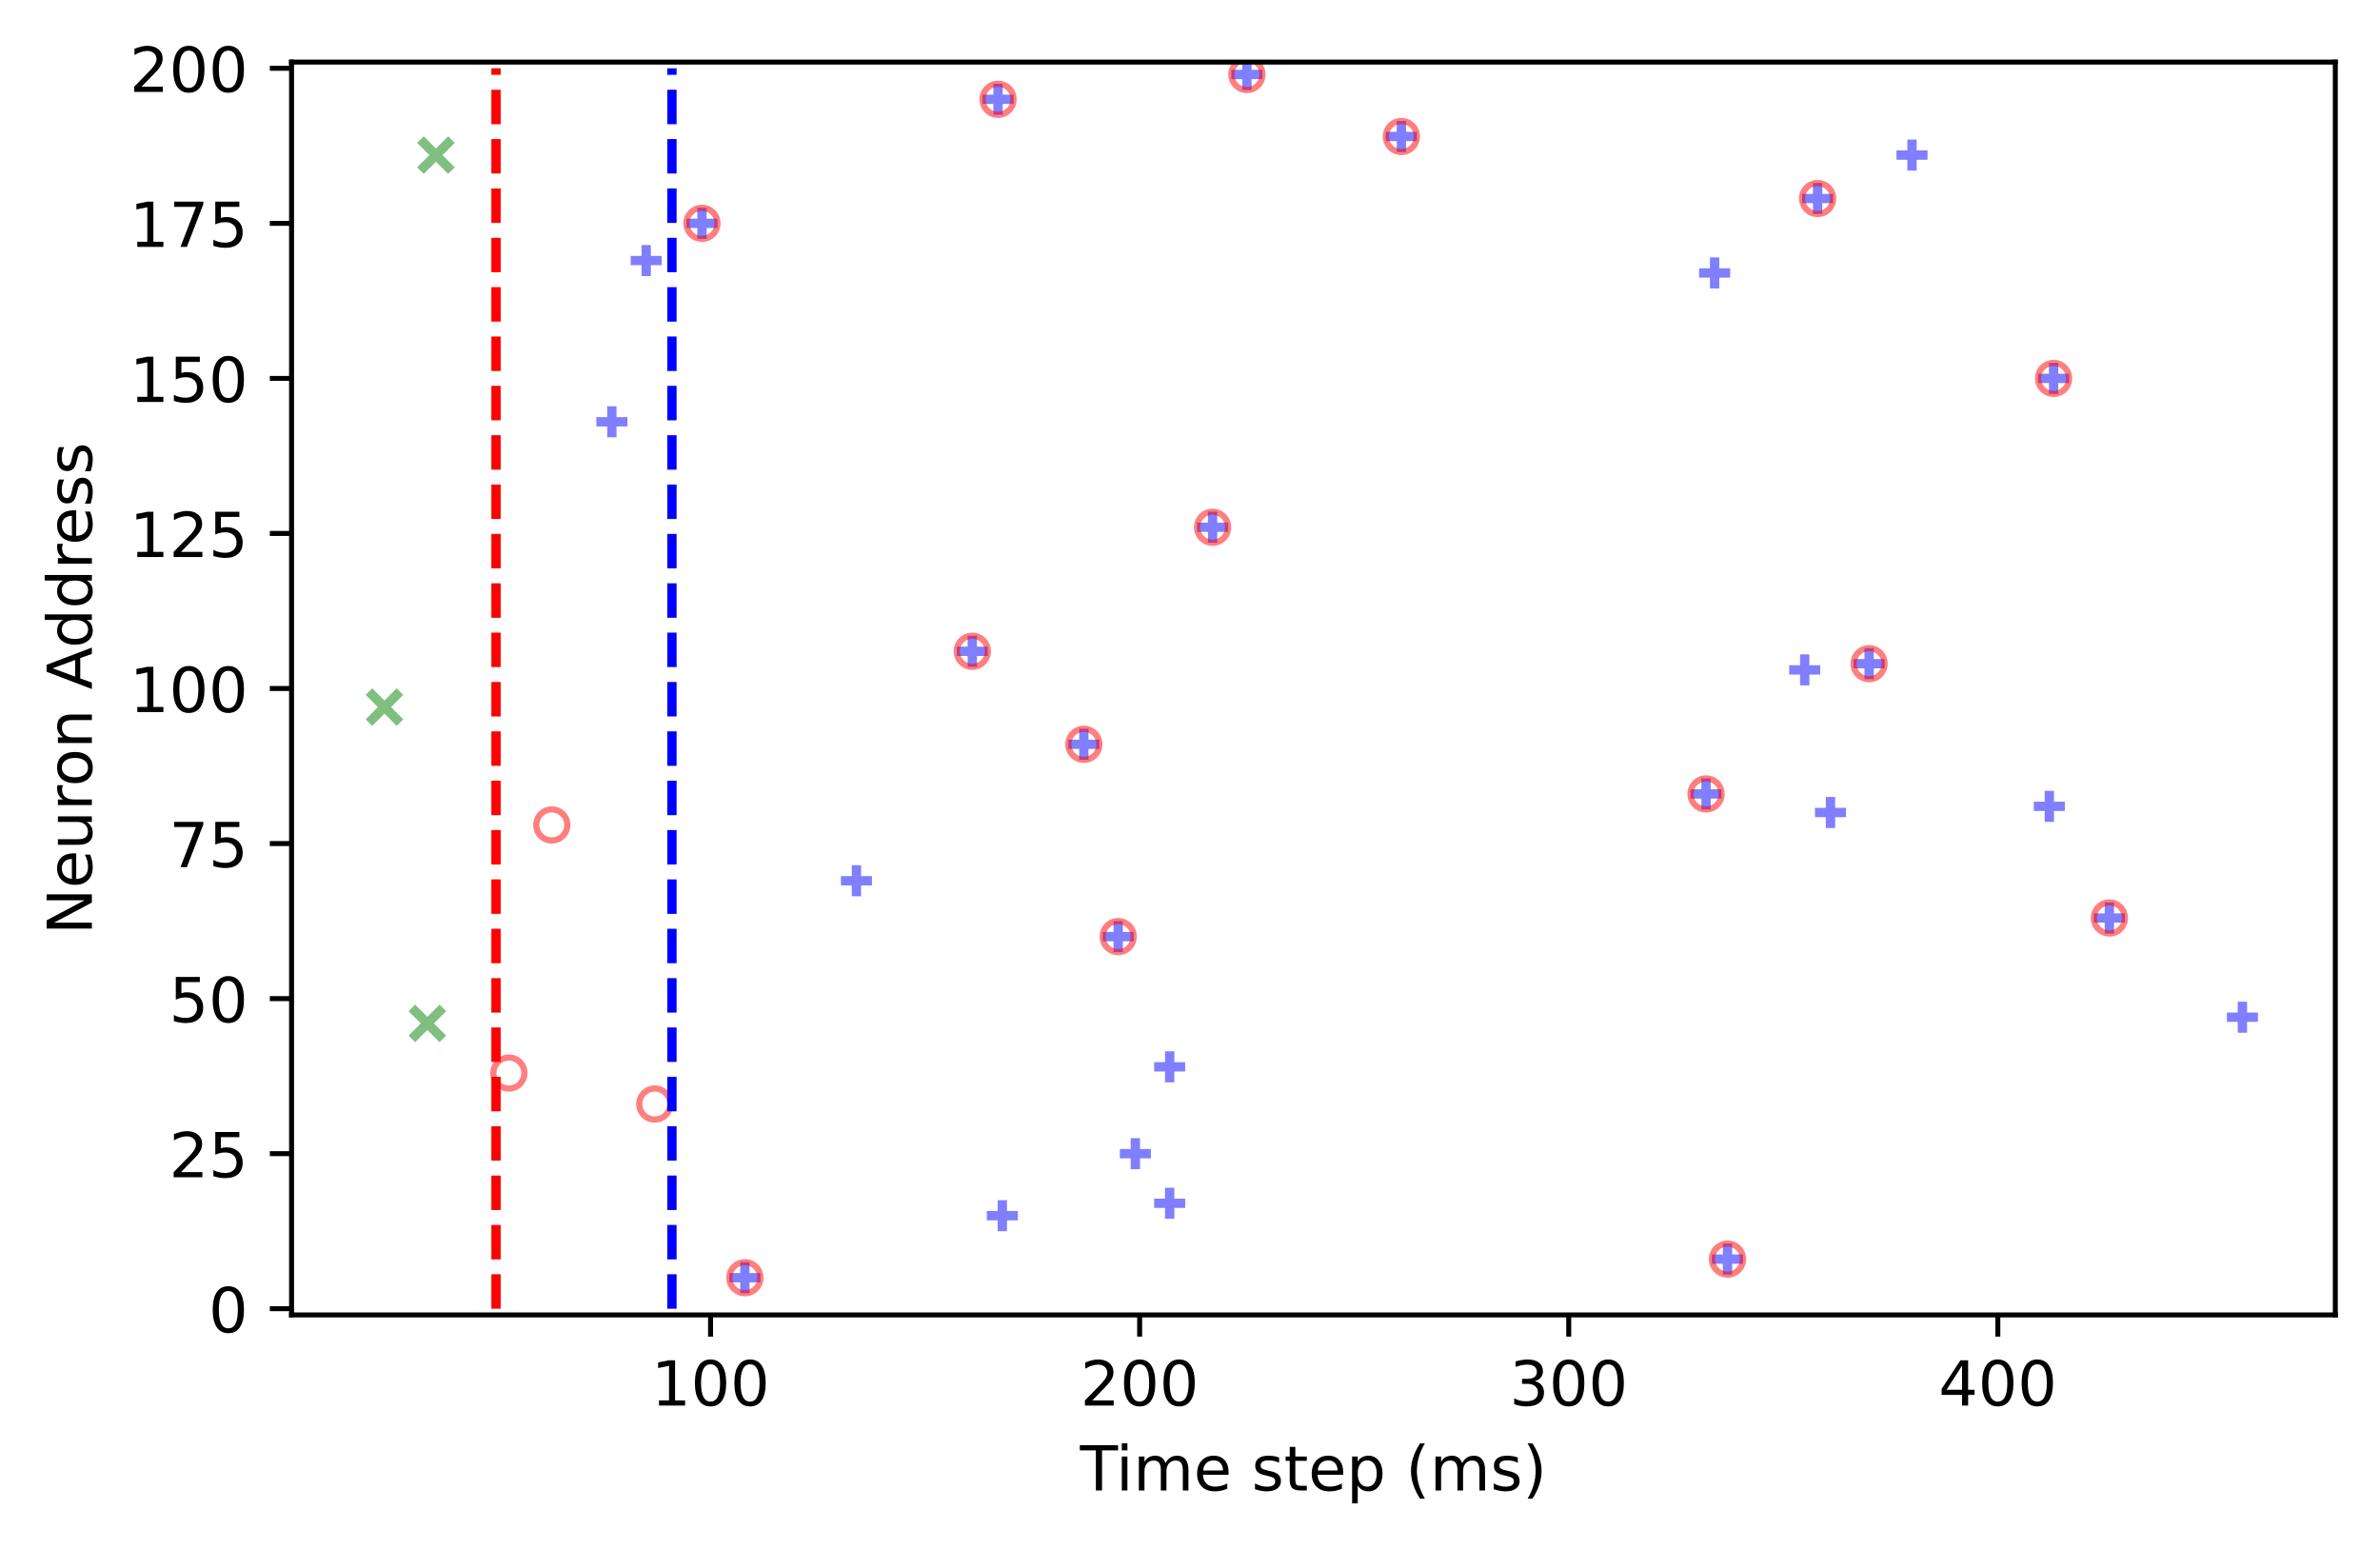
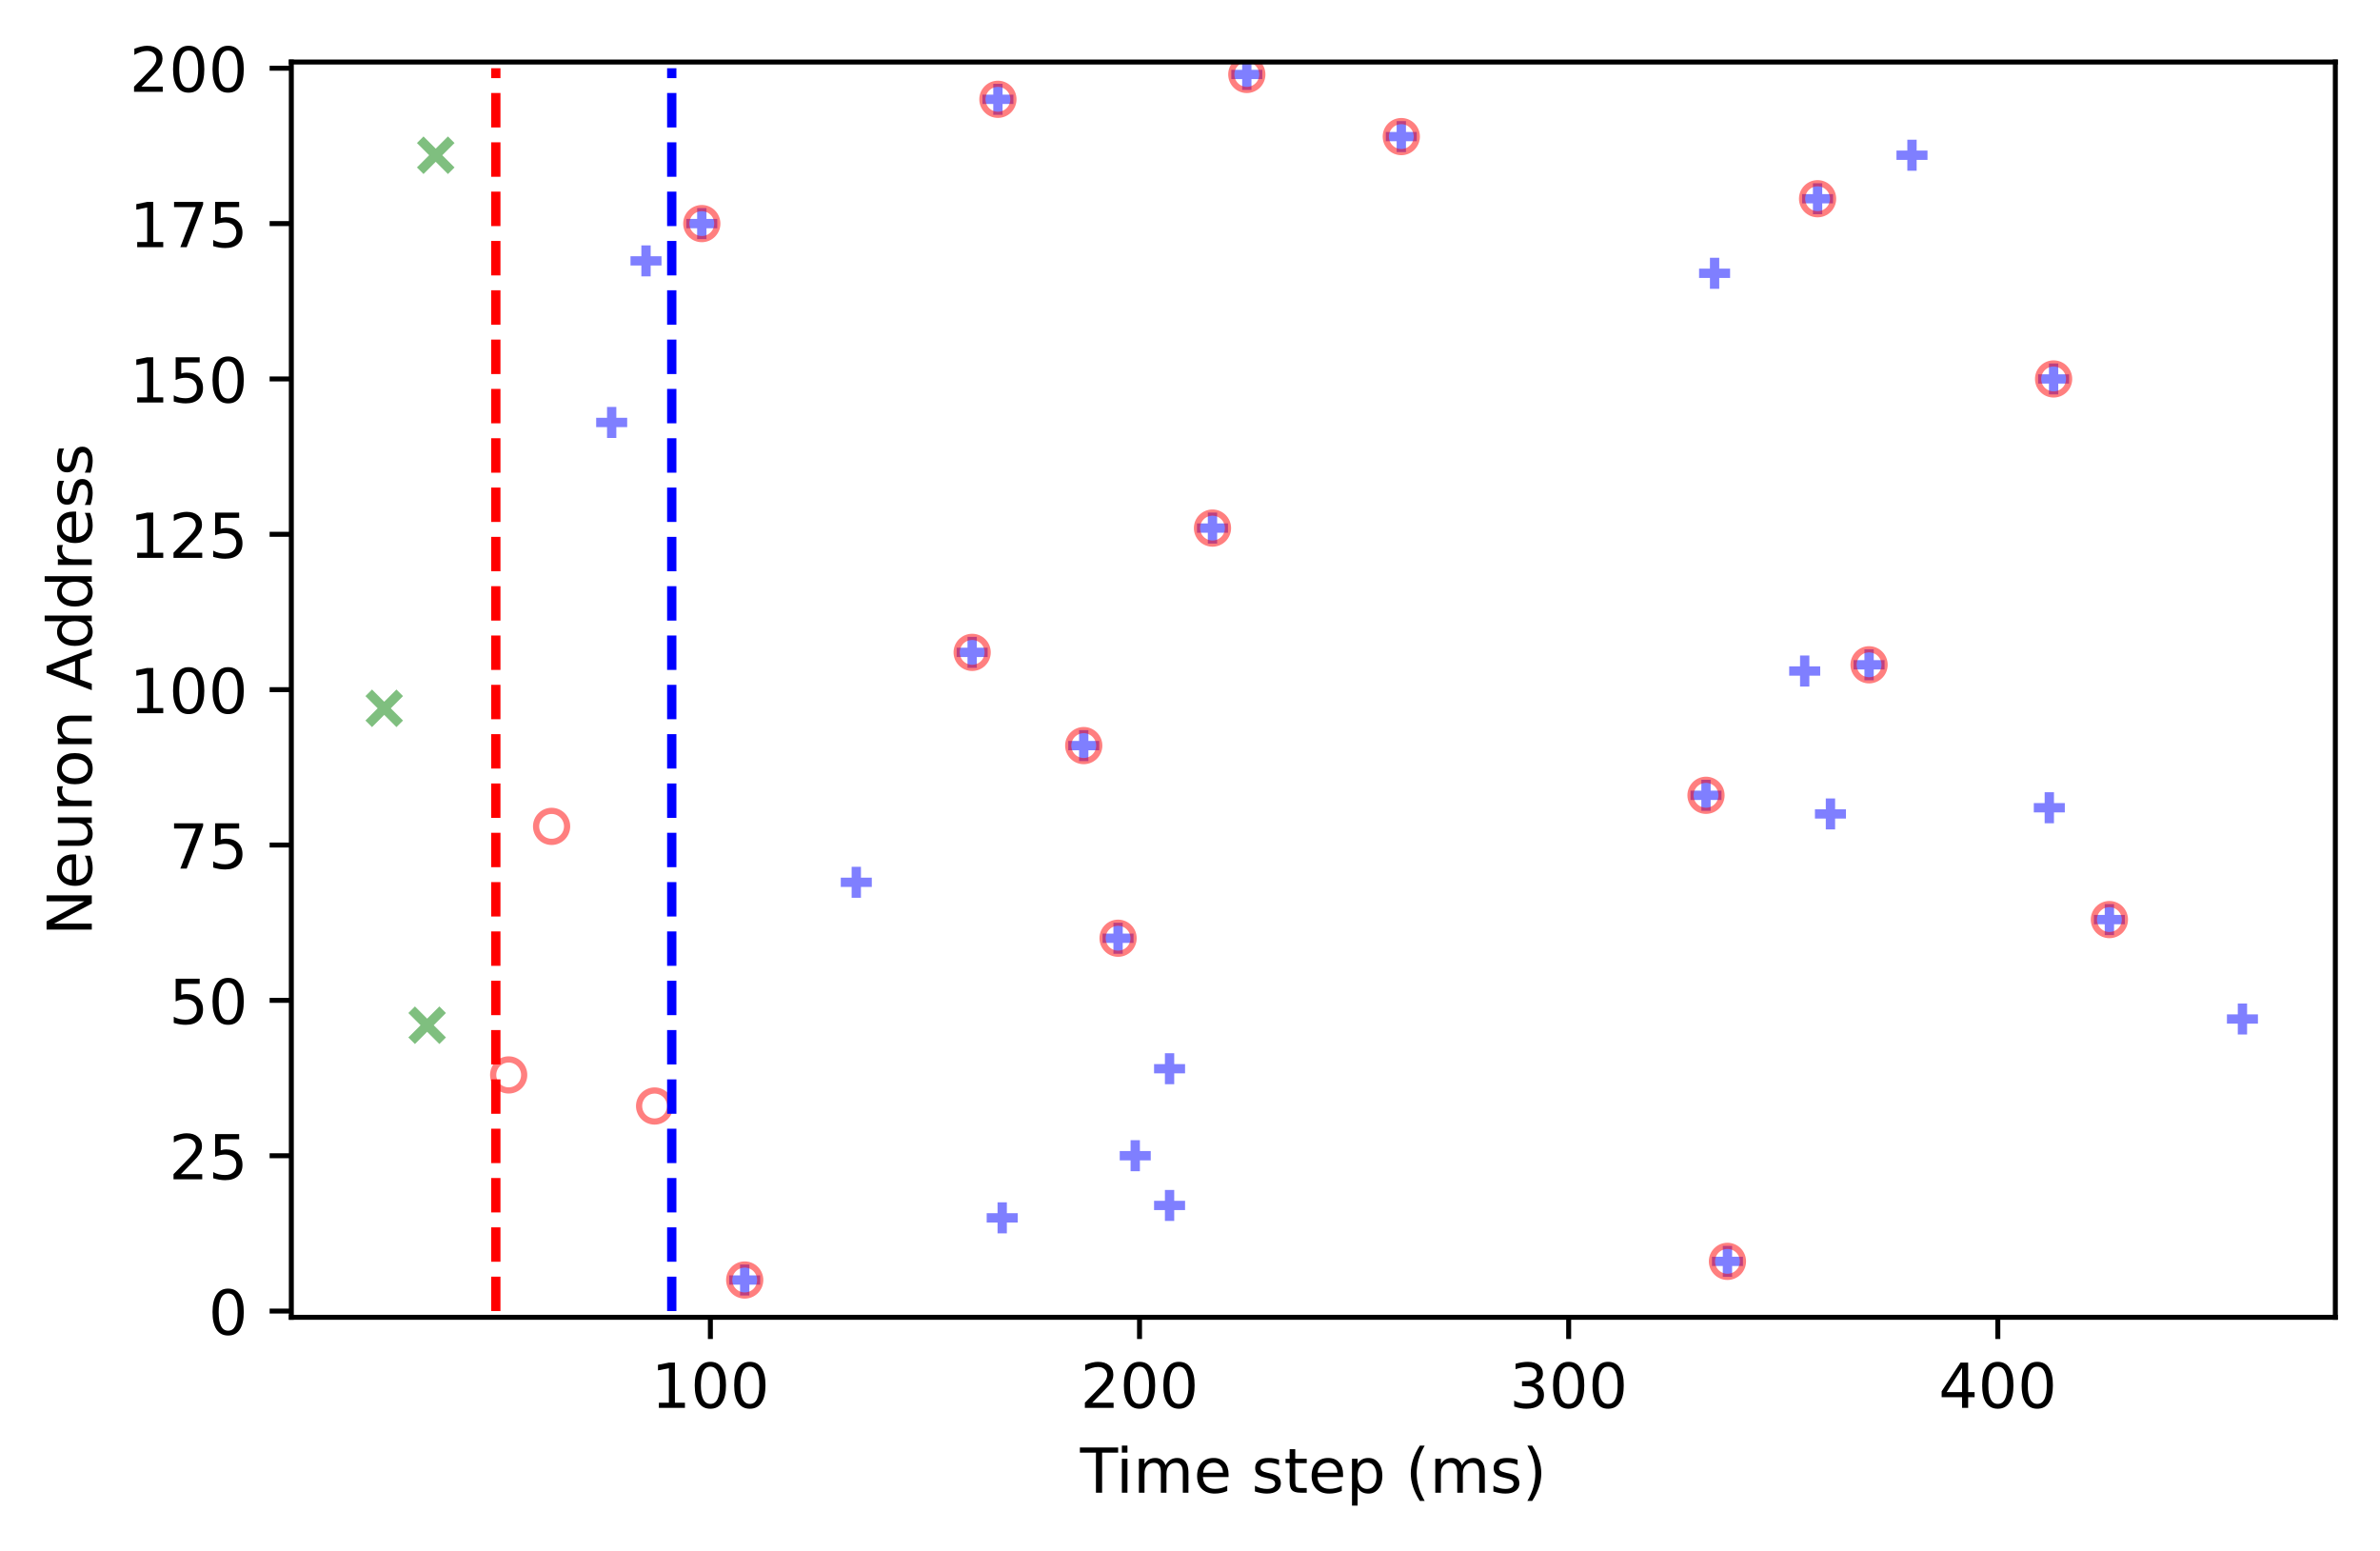
- <svg xmlns="http://www.w3.org/2000/svg" xmlns:xlink="http://www.w3.org/1999/xlink" width="383.386pt" height="249.358pt" viewBox="0 0 383.386 249.358" version="1.1">
+ <svg xmlns="http://www.w3.org/2000/svg" xmlns:xlink="http://www.w3.org/1999/xlink" width="383.693pt" height="249.899pt" viewBox="0 0 383.693 249.899" version="1.1">
  <defs>
    <style type="text/css">*{stroke-linejoin: round; stroke-linecap: butt}</style>
  </defs>
  <g id="figure_1">
    <g id="patch_1">
-       <path d="M 0 249.358  L 383.386 249.358  L 383.386 0  L 0 0  L 0 249.358  z " style="fill: none" />
+       <path d="M 0 249.899  L 383.693 249.899  L 383.693 0  L 0 0  L 0 249.899  z " style="fill: none" />
    </g>
    <g id="axes_1">
      <g id="patch_2">
-         <path d="M 46.966 211.802  L 376.186 211.802  L 376.186 10  L 46.966 10  L 46.966 211.802  z " style="fill: none" />
+         <path d="M 46.966 212.343  L 376.493 212.343  L 376.493 9.998  L 46.966 9.998  L 46.966 212.343  z " style="fill: none" />
      </g>
      <g id="PathCollection_1">
        <defs>
-           <path id="m339d8b6ac6" d="M -2.5 0  L 2.5 0  M 0 2.5  L 0 -2.5  " style="stroke: #0000ff; stroke-opacity: 0.5; stroke-width: 1.5" />
+           <path id="m2875391b37" d="M -2.5 0  L 2.5 0  M 0 2.5  L 0 -2.5  " style="stroke: #0000ff; stroke-opacity: 0.5; stroke-width: 1.5" />
        </defs>
-         <g clip-path="url(#p29f3e348ee)">
-           <use xlink:href="#m339d8b6ac6" x="98.564" y="67.943" style="fill: #0000ff; fill-opacity: 0.5; stroke: #0000ff; stroke-opacity: 0.5; stroke-width: 1.5" />
-           <use xlink:href="#m339d8b6ac6" x="104.094" y="41.969" style="fill: #0000ff; fill-opacity: 0.5; stroke: #0000ff; stroke-opacity: 0.5; stroke-width: 1.5" />
-           <use xlink:href="#m339d8b6ac6" x="113.079" y="35.975" style="fill: #0000ff; fill-opacity: 0.5; stroke: #0000ff; stroke-opacity: 0.5; stroke-width: 1.5" />
-           <use xlink:href="#m339d8b6ac6" x="119.991" y="205.808" style="fill: #0000ff; fill-opacity: 0.5; stroke: #0000ff; stroke-opacity: 0.5; stroke-width: 1.5" />
-           <use xlink:href="#m339d8b6ac6" x="137.963" y="141.871" style="fill: #0000ff; fill-opacity: 0.5; stroke: #0000ff; stroke-opacity: 0.5; stroke-width: 1.5" />
-           <use xlink:href="#m339d8b6ac6" x="156.625" y="104.907" style="fill: #0000ff; fill-opacity: 0.5; stroke: #0000ff; stroke-opacity: 0.5; stroke-width: 1.5" />
-           <use xlink:href="#m339d8b6ac6" x="160.772" y="15.994" style="fill: #0000ff; fill-opacity: 0.5; stroke: #0000ff; stroke-opacity: 0.5; stroke-width: 1.5" />
-           <use xlink:href="#m339d8b6ac6" x="161.463" y="195.818" style="fill: #0000ff; fill-opacity: 0.5; stroke: #0000ff; stroke-opacity: 0.5; stroke-width: 1.5" />
-           <use xlink:href="#m339d8b6ac6" x="174.596" y="119.892" style="fill: #0000ff; fill-opacity: 0.5; stroke: #0000ff; stroke-opacity: 0.5; stroke-width: 1.5" />
-           <use xlink:href="#m339d8b6ac6" x="180.126" y="150.862" style="fill: #0000ff; fill-opacity: 0.5; stroke: #0000ff; stroke-opacity: 0.5; stroke-width: 1.5" />
-           <use xlink:href="#m339d8b6ac6" x="182.891" y="185.827" style="fill: #0000ff; fill-opacity: 0.5; stroke: #0000ff; stroke-opacity: 0.5; stroke-width: 1.5" />
-           <use xlink:href="#m339d8b6ac6" x="188.42" y="193.819" style="fill: #0000ff; fill-opacity: 0.5; stroke: #0000ff; stroke-opacity: 0.5; stroke-width: 1.5" />
-           <use xlink:href="#m339d8b6ac6" x="188.42" y="171.841" style="fill: #0000ff; fill-opacity: 0.5; stroke: #0000ff; stroke-opacity: 0.5; stroke-width: 1.5" />
-           <use xlink:href="#m339d8b6ac6" x="195.332" y="84.927" style="fill: #0000ff; fill-opacity: 0.5; stroke: #0000ff; stroke-opacity: 0.5; stroke-width: 1.5" />
-           <use xlink:href="#m339d8b6ac6" x="200.862" y="11.998" style="fill: #0000ff; fill-opacity: 0.5; stroke: #0000ff; stroke-opacity: 0.5; stroke-width: 1.5" />
-           <use xlink:href="#m339d8b6ac6" x="225.745" y="21.988" style="fill: #0000ff; fill-opacity: 0.5; stroke: #0000ff; stroke-opacity: 0.5; stroke-width: 1.5" />
-           <use xlink:href="#m339d8b6ac6" x="274.821" y="127.884" style="fill: #0000ff; fill-opacity: 0.5; stroke: #0000ff; stroke-opacity: 0.5; stroke-width: 1.5" />
-           <use xlink:href="#m339d8b6ac6" x="276.203" y="43.967" style="fill: #0000ff; fill-opacity: 0.5; stroke: #0000ff; stroke-opacity: 0.5; stroke-width: 1.5" />
-           <use xlink:href="#m339d8b6ac6" x="278.277" y="202.811" style="fill: #0000ff; fill-opacity: 0.5; stroke: #0000ff; stroke-opacity: 0.5; stroke-width: 1.5" />
-           <use xlink:href="#m339d8b6ac6" x="290.718" y="107.904" style="fill: #0000ff; fill-opacity: 0.5; stroke: #0000ff; stroke-opacity: 0.5; stroke-width: 1.5" />
-           <use xlink:href="#m339d8b6ac6" x="292.792" y="31.979" style="fill: #0000ff; fill-opacity: 0.5; stroke: #0000ff; stroke-opacity: 0.5; stroke-width: 1.5" />
-           <use xlink:href="#m339d8b6ac6" x="294.866" y="130.881" style="fill: #0000ff; fill-opacity: 0.5; stroke: #0000ff; stroke-opacity: 0.5; stroke-width: 1.5" />
-           <use xlink:href="#m339d8b6ac6" x="301.086" y="106.905" style="fill: #0000ff; fill-opacity: 0.5; stroke: #0000ff; stroke-opacity: 0.5; stroke-width: 1.5" />
-           <use xlink:href="#m339d8b6ac6" x="307.998" y="24.985" style="fill: #0000ff; fill-opacity: 0.5; stroke: #0000ff; stroke-opacity: 0.5; stroke-width: 1.5" />
-           <use xlink:href="#m339d8b6ac6" x="330.117" y="129.882" style="fill: #0000ff; fill-opacity: 0.5; stroke: #0000ff; stroke-opacity: 0.5; stroke-width: 1.5" />
-           <use xlink:href="#m339d8b6ac6" x="330.808" y="60.95" style="fill: #0000ff; fill-opacity: 0.5; stroke: #0000ff; stroke-opacity: 0.5; stroke-width: 1.5" />
-           <use xlink:href="#m339d8b6ac6" x="339.794" y="147.865" style="fill: #0000ff; fill-opacity: 0.5; stroke: #0000ff; stroke-opacity: 0.5; stroke-width: 1.5" />
-           <use xlink:href="#m339d8b6ac6" x="361.221" y="163.849" style="fill: #0000ff; fill-opacity: 0.5; stroke: #0000ff; stroke-opacity: 0.5; stroke-width: 1.5" />
+         <g clip-path="url(#pbad80b6d43)">
+           <use xlink:href="#m2875391b37" x="98.612" y="68.097" style="fill: #0000ff; fill-opacity: 0.5; stroke: #0000ff; stroke-opacity: 0.5; stroke-width: 1.5" />
+           <use xlink:href="#m2875391b37" x="104.147" y="42.052" style="fill: #0000ff; fill-opacity: 0.5; stroke: #0000ff; stroke-opacity: 0.5; stroke-width: 1.5" />
+           <use xlink:href="#m2875391b37" x="113.141" y="36.042" style="fill: #0000ff; fill-opacity: 0.5; stroke: #0000ff; stroke-opacity: 0.5; stroke-width: 1.5" />
+           <use xlink:href="#m2875391b37" x="120.059" y="206.333" style="fill: #0000ff; fill-opacity: 0.5; stroke: #0000ff; stroke-opacity: 0.5; stroke-width: 1.5" />
+           <use xlink:href="#m2875391b37" x="138.048" y="142.223" style="fill: #0000ff; fill-opacity: 0.5; stroke: #0000ff; stroke-opacity: 0.5; stroke-width: 1.5" />
+           <use xlink:href="#m2875391b37" x="156.727" y="105.16" style="fill: #0000ff; fill-opacity: 0.5; stroke: #0000ff; stroke-opacity: 0.5; stroke-width: 1.5" />
+           <use xlink:href="#m2875391b37" x="160.879" y="16.008" style="fill: #0000ff; fill-opacity: 0.5; stroke: #0000ff; stroke-opacity: 0.5; stroke-width: 1.5" />
+           <use xlink:href="#m2875391b37" x="161.57" y="196.315" style="fill: #0000ff; fill-opacity: 0.5; stroke: #0000ff; stroke-opacity: 0.5; stroke-width: 1.5" />
+           <use xlink:href="#m2875391b37" x="174.715" y="120.186" style="fill: #0000ff; fill-opacity: 0.5; stroke: #0000ff; stroke-opacity: 0.5; stroke-width: 1.5" />
+           <use xlink:href="#m2875391b37" x="180.25" y="151.239" style="fill: #0000ff; fill-opacity: 0.5; stroke: #0000ff; stroke-opacity: 0.5; stroke-width: 1.5" />
+           <use xlink:href="#m2875391b37" x="183.018" y="186.298" style="fill: #0000ff; fill-opacity: 0.5; stroke: #0000ff; stroke-opacity: 0.5; stroke-width: 1.5" />
+           <use xlink:href="#m2875391b37" x="188.552" y="194.312" style="fill: #0000ff; fill-opacity: 0.5; stroke: #0000ff; stroke-opacity: 0.5; stroke-width: 1.5" />
+           <use xlink:href="#m2875391b37" x="188.552" y="172.274" style="fill: #0000ff; fill-opacity: 0.5; stroke: #0000ff; stroke-opacity: 0.5; stroke-width: 1.5" />
+           <use xlink:href="#m2875391b37" x="195.471" y="85.126" style="fill: #0000ff; fill-opacity: 0.5; stroke: #0000ff; stroke-opacity: 0.5; stroke-width: 1.5" />
+           <use xlink:href="#m2875391b37" x="201.006" y="12.001" style="fill: #0000ff; fill-opacity: 0.5; stroke: #0000ff; stroke-opacity: 0.5; stroke-width: 1.5" />
+           <use xlink:href="#m2875391b37" x="225.912" y="22.018" style="fill: #0000ff; fill-opacity: 0.5; stroke: #0000ff; stroke-opacity: 0.5; stroke-width: 1.5" />
+           <use xlink:href="#m2875391b37" x="275.034" y="128.199" style="fill: #0000ff; fill-opacity: 0.5; stroke: #0000ff; stroke-opacity: 0.5; stroke-width: 1.5" />
+           <use xlink:href="#m2875391b37" x="276.417" y="44.056" style="fill: #0000ff; fill-opacity: 0.5; stroke: #0000ff; stroke-opacity: 0.5; stroke-width: 1.5" />
+           <use xlink:href="#m2875391b37" x="278.493" y="203.327" style="fill: #0000ff; fill-opacity: 0.5; stroke: #0000ff; stroke-opacity: 0.5; stroke-width: 1.5" />
+           <use xlink:href="#m2875391b37" x="290.946" y="108.165" style="fill: #0000ff; fill-opacity: 0.5; stroke: #0000ff; stroke-opacity: 0.5; stroke-width: 1.5" />
+           <use xlink:href="#m2875391b37" x="293.022" y="32.035" style="fill: #0000ff; fill-opacity: 0.5; stroke: #0000ff; stroke-opacity: 0.5; stroke-width: 1.5" />
+           <use xlink:href="#m2875391b37" x="295.097" y="131.204" style="fill: #0000ff; fill-opacity: 0.5; stroke: #0000ff; stroke-opacity: 0.5; stroke-width: 1.5" />
+           <use xlink:href="#m2875391b37" x="301.324" y="107.163" style="fill: #0000ff; fill-opacity: 0.5; stroke: #0000ff; stroke-opacity: 0.5; stroke-width: 1.5" />
+           <use xlink:href="#m2875391b37" x="308.242" y="25.023" style="fill: #0000ff; fill-opacity: 0.5; stroke: #0000ff; stroke-opacity: 0.5; stroke-width: 1.5" />
+           <use xlink:href="#m2875391b37" x="330.381" y="130.203" style="fill: #0000ff; fill-opacity: 0.5; stroke: #0000ff; stroke-opacity: 0.5; stroke-width: 1.5" />
+           <use xlink:href="#m2875391b37" x="331.073" y="61.085" style="fill: #0000ff; fill-opacity: 0.5; stroke: #0000ff; stroke-opacity: 0.5; stroke-width: 1.5" />
+           <use xlink:href="#m2875391b37" x="340.067" y="148.233" style="fill: #0000ff; fill-opacity: 0.5; stroke: #0000ff; stroke-opacity: 0.5; stroke-width: 1.5" />
+           <use xlink:href="#m2875391b37" x="361.515" y="164.261" style="fill: #0000ff; fill-opacity: 0.5; stroke: #0000ff; stroke-opacity: 0.5; stroke-width: 1.5" />
        </g>
      </g>
      <g id="PathCollection_2">
        <defs>
-           <path id="C0_0_455be0b58c" d="M 0 2.5  C 0.663 2.5 1.299 2.237 1.768 1.768  C 2.237 1.299 2.5 0.663 2.5 -0  C 2.5 -0.663 2.237 -1.299 1.768 -1.768  C 1.299 -2.237 0.663 -2.5 0 -2.5  C -0.663 -2.5 -1.299 -2.237 -1.768 -1.768  C -2.237 -1.299 -2.5 -0.663 -2.5 0  C -2.5 0.663 -2.237 1.299 -1.768 1.768  C -1.299 2.237 -0.663 2.5 0 2.5  z " />
+           <path id="C0_0_c519aad9d2" d="M 0 2.5  C 0.663 2.5 1.299 2.237 1.768 1.768  C 2.237 1.299 2.5 0.663 2.5 -0  C 2.5 -0.663 2.237 -1.299 1.768 -1.768  C 1.299 -2.237 0.663 -2.5 0 -2.5  C -0.663 -2.5 -1.299 -2.237 -1.768 -1.768  C -2.237 -1.299 -2.5 -0.663 -2.5 0  C -2.5 0.663 -2.237 1.299 -1.768 1.768  C -1.299 2.237 -0.663 2.5 0 2.5  z " />
        </defs>
-         <g clip-path="url(#p29f3e348ee)">
-           <use xlink:href="#C0_0_455be0b58c" x="81.975" y="172.84" style="fill: none; stroke: #ff0000; stroke-opacity: 0.5" />
-         </g>
-         <g clip-path="url(#p29f3e348ee)">
-           <use xlink:href="#C0_0_455be0b58c" x="88.887" y="132.879" style="fill: none; stroke: #ff0000; stroke-opacity: 0.5" />
-         </g>
-         <g clip-path="url(#p29f3e348ee)">
-           <use xlink:href="#C0_0_455be0b58c" x="105.476" y="177.835" style="fill: none; stroke: #ff0000; stroke-opacity: 0.5" />
-         </g>
-         <g clip-path="url(#p29f3e348ee)">
-           <use xlink:href="#C0_0_455be0b58c" x="113.079" y="35.975" style="fill: none; stroke: #ff0000; stroke-opacity: 0.5" />
-         </g>
-         <g clip-path="url(#p29f3e348ee)">
-           <use xlink:href="#C0_0_455be0b58c" x="119.991" y="205.808" style="fill: none; stroke: #ff0000; stroke-opacity: 0.5" />
-         </g>
-         <g clip-path="url(#p29f3e348ee)">
-           <use xlink:href="#C0_0_455be0b58c" x="156.625" y="104.907" style="fill: none; stroke: #ff0000; stroke-opacity: 0.5" />
-         </g>
-         <g clip-path="url(#p29f3e348ee)">
-           <use xlink:href="#C0_0_455be0b58c" x="160.772" y="15.994" style="fill: none; stroke: #ff0000; stroke-opacity: 0.5" />
-         </g>
-         <g clip-path="url(#p29f3e348ee)">
-           <use xlink:href="#C0_0_455be0b58c" x="174.596" y="119.892" style="fill: none; stroke: #ff0000; stroke-opacity: 0.5" />
-         </g>
-         <g clip-path="url(#p29f3e348ee)">
-           <use xlink:href="#C0_0_455be0b58c" x="180.126" y="150.862" style="fill: none; stroke: #ff0000; stroke-opacity: 0.5" />
-         </g>
-         <g clip-path="url(#p29f3e348ee)">
-           <use xlink:href="#C0_0_455be0b58c" x="195.332" y="84.927" style="fill: none; stroke: #ff0000; stroke-opacity: 0.5" />
-         </g>
-         <g clip-path="url(#p29f3e348ee)">
-           <use xlink:href="#C0_0_455be0b58c" x="200.862" y="11.998" style="fill: none; stroke: #ff0000; stroke-opacity: 0.5" />
-         </g>
-         <g clip-path="url(#p29f3e348ee)">
-           <use xlink:href="#C0_0_455be0b58c" x="225.745" y="21.988" style="fill: none; stroke: #ff0000; stroke-opacity: 0.5" />
-         </g>
-         <g clip-path="url(#p29f3e348ee)">
-           <use xlink:href="#C0_0_455be0b58c" x="274.821" y="127.884" style="fill: none; stroke: #ff0000; stroke-opacity: 0.5" />
-         </g>
-         <g clip-path="url(#p29f3e348ee)">
-           <use xlink:href="#C0_0_455be0b58c" x="278.277" y="202.811" style="fill: none; stroke: #ff0000; stroke-opacity: 0.5" />
-         </g>
-         <g clip-path="url(#p29f3e348ee)">
-           <use xlink:href="#C0_0_455be0b58c" x="292.792" y="31.979" style="fill: none; stroke: #ff0000; stroke-opacity: 0.5" />
-         </g>
-         <g clip-path="url(#p29f3e348ee)">
-           <use xlink:href="#C0_0_455be0b58c" x="301.086" y="106.905" style="fill: none; stroke: #ff0000; stroke-opacity: 0.5" />
-         </g>
-         <g clip-path="url(#p29f3e348ee)">
-           <use xlink:href="#C0_0_455be0b58c" x="330.808" y="60.95" style="fill: none; stroke: #ff0000; stroke-opacity: 0.5" />
-         </g>
-         <g clip-path="url(#p29f3e348ee)">
-           <use xlink:href="#C0_0_455be0b58c" x="339.794" y="147.865" style="fill: none; stroke: #ff0000; stroke-opacity: 0.5" />
+         <g clip-path="url(#pbad80b6d43)">
+           <use xlink:href="#C0_0_c519aad9d2" x="82.008" y="173.276" style="fill: none; stroke: #ff0000; stroke-opacity: 0.5" />
+         </g>
+         <g clip-path="url(#pbad80b6d43)">
+           <use xlink:href="#C0_0_c519aad9d2" x="88.926" y="133.208" style="fill: none; stroke: #ff0000; stroke-opacity: 0.5" />
+         </g>
+         <g clip-path="url(#pbad80b6d43)">
+           <use xlink:href="#C0_0_c519aad9d2" x="105.531" y="178.285" style="fill: none; stroke: #ff0000; stroke-opacity: 0.5" />
+         </g>
+         <g clip-path="url(#pbad80b6d43)">
+           <use xlink:href="#C0_0_c519aad9d2" x="113.141" y="36.042" style="fill: none; stroke: #ff0000; stroke-opacity: 0.5" />
+         </g>
+         <g clip-path="url(#pbad80b6d43)">
+           <use xlink:href="#C0_0_c519aad9d2" x="120.059" y="206.333" style="fill: none; stroke: #ff0000; stroke-opacity: 0.5" />
+         </g>
+         <g clip-path="url(#pbad80b6d43)">
+           <use xlink:href="#C0_0_c519aad9d2" x="156.727" y="105.16" style="fill: none; stroke: #ff0000; stroke-opacity: 0.5" />
+         </g>
+         <g clip-path="url(#pbad80b6d43)">
+           <use xlink:href="#C0_0_c519aad9d2" x="160.879" y="16.008" style="fill: none; stroke: #ff0000; stroke-opacity: 0.5" />
+         </g>
+         <g clip-path="url(#pbad80b6d43)">
+           <use xlink:href="#C0_0_c519aad9d2" x="174.715" y="120.186" style="fill: none; stroke: #ff0000; stroke-opacity: 0.5" />
+         </g>
+         <g clip-path="url(#pbad80b6d43)">
+           <use xlink:href="#C0_0_c519aad9d2" x="180.25" y="151.239" style="fill: none; stroke: #ff0000; stroke-opacity: 0.5" />
+         </g>
+         <g clip-path="url(#pbad80b6d43)">
+           <use xlink:href="#C0_0_c519aad9d2" x="195.471" y="85.126" style="fill: none; stroke: #ff0000; stroke-opacity: 0.5" />
+         </g>
+         <g clip-path="url(#pbad80b6d43)">
+           <use xlink:href="#C0_0_c519aad9d2" x="201.006" y="12.001" style="fill: none; stroke: #ff0000; stroke-opacity: 0.5" />
+         </g>
+         <g clip-path="url(#pbad80b6d43)">
+           <use xlink:href="#C0_0_c519aad9d2" x="225.912" y="22.018" style="fill: none; stroke: #ff0000; stroke-opacity: 0.5" />
+         </g>
+         <g clip-path="url(#pbad80b6d43)">
+           <use xlink:href="#C0_0_c519aad9d2" x="275.034" y="128.199" style="fill: none; stroke: #ff0000; stroke-opacity: 0.5" />
+         </g>
+         <g clip-path="url(#pbad80b6d43)">
+           <use xlink:href="#C0_0_c519aad9d2" x="278.493" y="203.327" style="fill: none; stroke: #ff0000; stroke-opacity: 0.5" />
+         </g>
+         <g clip-path="url(#pbad80b6d43)">
+           <use xlink:href="#C0_0_c519aad9d2" x="293.022" y="32.035" style="fill: none; stroke: #ff0000; stroke-opacity: 0.5" />
+         </g>
+         <g clip-path="url(#pbad80b6d43)">
+           <use xlink:href="#C0_0_c519aad9d2" x="301.324" y="107.163" style="fill: none; stroke: #ff0000; stroke-opacity: 0.5" />
+         </g>
+         <g clip-path="url(#pbad80b6d43)">
+           <use xlink:href="#C0_0_c519aad9d2" x="331.073" y="61.085" style="fill: none; stroke: #ff0000; stroke-opacity: 0.5" />
+         </g>
+         <g clip-path="url(#pbad80b6d43)">
+           <use xlink:href="#C0_0_c519aad9d2" x="340.067" y="148.233" style="fill: none; stroke: #ff0000; stroke-opacity: 0.5" />
        </g>
      </g>
      <g id="PathCollection_3">
        <defs>
-           <path id="ma4c5f035dc" d="M -2.5 2.5  L 2.5 -2.5  M -2.5 -2.5  L 2.5 2.5  " style="stroke: #008000; stroke-opacity: 0.5; stroke-width: 1.5" />
+           <path id="m84c8967aac" d="M -2.5 2.5  L 2.5 -2.5  M -2.5 -2.5  L 2.5 2.5  " style="stroke: #008000; stroke-opacity: 0.5; stroke-width: 1.5" />
        </defs>
-         <g clip-path="url(#p29f3e348ee)">
-           <use xlink:href="#ma4c5f035dc" x="61.93" y="113.898" style="fill: #008000; fill-opacity: 0.5; stroke: #008000; stroke-opacity: 0.5; stroke-width: 1.5" />
-           <use xlink:href="#ma4c5f035dc" x="68.842" y="164.848" style="fill: #008000; fill-opacity: 0.5; stroke: #008000; stroke-opacity: 0.5; stroke-width: 1.5" />
-           <use xlink:href="#ma4c5f035dc" x="70.225" y="24.985" style="fill: #008000; fill-opacity: 0.5; stroke: #008000; stroke-opacity: 0.5; stroke-width: 1.5" />
+         <g clip-path="url(#pbad80b6d43)">
+           <use xlink:href="#m84c8967aac" x="61.944" y="114.175" style="fill: #008000; fill-opacity: 0.5; stroke: #008000; stroke-opacity: 0.5; stroke-width: 1.5" />
+           <use xlink:href="#m84c8967aac" x="68.863" y="165.262" style="fill: #008000; fill-opacity: 0.5; stroke: #008000; stroke-opacity: 0.5; stroke-width: 1.5" />
+           <use xlink:href="#m84c8967aac" x="70.246" y="25.023" style="fill: #008000; fill-opacity: 0.5; stroke: #008000; stroke-opacity: 0.5; stroke-width: 1.5" />
        </g>
      </g>
      <g id="matplotlib.axis_1">
        <g id="xtick_1">
          <g id="line2d_1">
            <defs>
-               <path id="m753ef95b2e" d="M 0 0  L 0 3.5  " style="stroke: #000000; stroke-width: 0.8" />
+               <path id="me0002f382b" d="M 0 0  L 0 3.5  " style="stroke: #000000; stroke-width: 0.8" />
            </defs>
            <g>
-               <use xlink:href="#m753ef95b2e" x="114.462" y="211.802" style="stroke: #000000; stroke-width: 0.8" />
+               <use xlink:href="#me0002f382b" x="114.525" y="212.343" style="stroke: #000000; stroke-width: 0.8" />
            </g>
          </g>
          <g id="text_1">
-             <g transform="translate(104.9179 226.4002) scale(0.1 -0.1)">
+             <g transform="translate(104.9809 226.9412) scale(0.1 -0.1)">
              <defs>
                <path id="DejaVuSans-31" d="M 794 531  L 1825 531  L 1825 4091  L 703 3866  L 703 4441  L 1819 4666  L 2450 4666  L 2450 531  L 3481 531  L 3481 0  L 794 0  L 794 531  z " transform="scale(0.015625)" />
                <path id="DejaVuSans-30" d="M 2034 4250  Q 1547 4250 1301 3770  Q 1056 3291 1056 2328  Q 1056 1369 1301 889  Q 1547 409 2034 409  Q 2525 409 2770 889  Q 3016 1369 3016 2328  Q 3016 3291 2770 3770  Q 2525 4250 2034 4250  z M 2034 4750  Q 2819 4750 3233 4129  Q 3647 3509 3647 2328  Q 3647 1150 3233 529  Q 2819 -91 2034 -91  Q 1250 -91 836 529  Q 422 1150 422 2328  Q 422 3509 836 4129  Q 1250 4750 2034 4750  z " transform="scale(0.015625)" />
              </defs>
              <use xlink:href="#DejaVuSans-31" />
              <use xlink:href="#DejaVuSans-30" transform="translate(63.62305 0)" />
              <use xlink:href="#DejaVuSans-30" transform="translate(127.2461 0)" />
            </g>
          </g>
        </g>
        <g id="xtick_2">
          <g id="line2d_2">
            <g>
-               <use xlink:href="#m753ef95b2e" x="183.582" y="211.802" style="stroke: #000000; stroke-width: 0.8" />
+               <use xlink:href="#me0002f382b" x="183.71" y="212.343" style="stroke: #000000; stroke-width: 0.8" />
            </g>
          </g>
          <g id="text_2">
-             <g transform="translate(174.0382 226.4002) scale(0.1 -0.1)">
+             <g transform="translate(174.1658 226.9412) scale(0.1 -0.1)">
              <defs>
                <path id="DejaVuSans-32" d="M 1228 531  L 3431 531  L 3431 0  L 469 0  L 469 531  Q 828 903 1448 1529  Q 2069 2156 2228 2338  Q 2531 2678 2651 2914  Q 2772 3150 2772 3378  Q 2772 3750 2511 3984  Q 2250 4219 1831 4219  Q 1534 4219 1204 4116  Q 875 4013 500 3803  L 500 4441  Q 881 4594 1212 4672  Q 1544 4750 1819 4750  Q 2544 4750 2975 4387  Q 3406 4025 3406 3419  Q 3406 3131 3298 2873  Q 3191 2616 2906 2266  Q 2828 2175 2409 1742  Q 1991 1309 1228 531  z " transform="scale(0.015625)" />
              </defs>
              <use xlink:href="#DejaVuSans-32" />
              <use xlink:href="#DejaVuSans-30" transform="translate(63.62305 0)" />
              <use xlink:href="#DejaVuSans-30" transform="translate(127.2461 0)" />
            </g>
          </g>
        </g>
        <g id="xtick_3">
          <g id="line2d_3">
            <g>
-               <use xlink:href="#m753ef95b2e" x="252.702" y="211.802" style="stroke: #000000; stroke-width: 0.8" />
+               <use xlink:href="#me0002f382b" x="252.894" y="212.343" style="stroke: #000000; stroke-width: 0.8" />
            </g>
          </g>
          <g id="text_3">
-             <g transform="translate(243.1585 226.4002) scale(0.1 -0.1)">
+             <g transform="translate(243.3507 226.9412) scale(0.1 -0.1)">
              <defs>
                <path id="DejaVuSans-33" d="M 2597 2516  Q 3050 2419 3304 2112  Q 3559 1806 3559 1356  Q 3559 666 3084 287  Q 2609 -91 1734 -91  Q 1441 -91 1130 -33  Q 819 25 488 141  L 488 750  Q 750 597 1062 519  Q 1375 441 1716 441  Q 2309 441 2620 675  Q 2931 909 2931 1356  Q 2931 1769 2642 2001  Q 2353 2234 1838 2234  L 1294 2234  L 1294 2753  L 1863 2753  Q 2328 2753 2575 2939  Q 2822 3125 2822 3475  Q 2822 3834 2567 4026  Q 2313 4219 1838 4219  Q 1578 4219 1281 4162  Q 984 4106 628 3988  L 628 4550  Q 988 4650 1302 4700  Q 1616 4750 1894 4750  Q 2613 4750 3031 4423  Q 3450 4097 3450 3541  Q 3450 3153 3228 2886  Q 3006 2619 2597 2516  z " transform="scale(0.015625)" />
              </defs>
              <use xlink:href="#DejaVuSans-33" />
              <use xlink:href="#DejaVuSans-30" transform="translate(63.62305 0)" />
              <use xlink:href="#DejaVuSans-30" transform="translate(127.2461 0)" />
            </g>
          </g>
        </g>
        <g id="xtick_4">
          <g id="line2d_4">
            <g>
-               <use xlink:href="#m753ef95b2e" x="321.823" y="211.802" style="stroke: #000000; stroke-width: 0.8" />
+               <use xlink:href="#me0002f382b" x="322.079" y="212.343" style="stroke: #000000; stroke-width: 0.8" />
            </g>
          </g>
          <g id="text_4">
-             <g transform="translate(312.2788 226.4002) scale(0.1 -0.1)">
+             <g transform="translate(312.5355 226.9412) scale(0.1 -0.1)">
              <defs>
                <path id="DejaVuSans-34" d="M 2419 4116  L 825 1625  L 2419 1625  L 2419 4116  z M 2253 4666  L 3047 4666  L 3047 1625  L 3713 1625  L 3713 1100  L 3047 1100  L 3047 0  L 2419 0  L 2419 1100  L 313 1100  L 313 1709  L 2253 4666  z " transform="scale(0.015625)" />
              </defs>
              <use xlink:href="#DejaVuSans-34" />
              <use xlink:href="#DejaVuSans-30" transform="translate(63.62305 0)" />
              <use xlink:href="#DejaVuSans-30" transform="translate(127.2461 0)" />
            </g>
          </g>
        </g>
        <g id="text_5">
-           <g transform="translate(173.9717 240.0784) scale(0.1 -0.1)">
+           <g transform="translate(174.1255 240.6194) scale(0.1 -0.1)">
            <defs>
              <path id="DejaVuSans-54" d="M -19 4666  L 3928 4666  L 3928 4134  L 2272 4134  L 2272 0  L 1638 0  L 1638 4134  L -19 4134  L -19 4666  z " transform="scale(0.015625)" />
              <path id="DejaVuSans-69" d="M 603 3500  L 1178 3500  L 1178 0  L 603 0  L 603 3500  z M 603 4863  L 1178 4863  L 1178 4134  L 603 4134  L 603 4863  z " transform="scale(0.015625)" />
              <path id="DejaVuSans-6d" d="M 3328 2828  Q 3544 3216 3844 3400  Q 4144 3584 4550 3584  Q 5097 3584 5394 3201  Q 5691 2819 5691 2113  L 5691 0  L 5113 0  L 5113 2094  Q 5113 2597 4934 2840  Q 4756 3084 4391 3084  Q 3944 3084 3684 2787  Q 3425 2491 3425 1978  L 3425 0  L 2847 0  L 2847 2094  Q 2847 2600 2669 2842  Q 2491 3084 2119 3084  Q 1678 3084 1418 2786  Q 1159 2488 1159 1978  L 1159 0  L 581 0  L 581 3500  L 1159 3500  L 1159 2956  Q 1356 3278 1631 3431  Q 1906 3584 2284 3584  Q 2666 3584 2933 3390  Q 3200 3197 3328 2828  z " transform="scale(0.015625)" />
              <path id="DejaVuSans-65" d="M 3597 1894  L 3597 1613  L 953 1613  Q 991 1019 1311 708  Q 1631 397 2203 397  Q 2534 397 2845 478  Q 3156 559 3463 722  L 3463 178  Q 3153 47 2828 -22  Q 2503 -91 2169 -91  Q 1331 -91 842 396  Q 353 884 353 1716  Q 353 2575 817 3079  Q 1281 3584 2069 3584  Q 2775 3584 3186 3129  Q 3597 2675 3597 1894  z M 3022 2063  Q 3016 2534 2758 2815  Q 2500 3097 2075 3097  Q 1594 3097 1305 2825  Q 1016 2553 972 2059  L 3022 2063  z " transform="scale(0.015625)" />
              <path id="DejaVuSans-20" transform="scale(0.015625)" />
              <path id="DejaVuSans-73" d="M 2834 3397  L 2834 2853  Q 2591 2978 2328 3040  Q 2066 3103 1784 3103  Q 1356 3103 1142 2972  Q 928 2841 928 2578  Q 928 2378 1081 2264  Q 1234 2150 1697 2047  L 1894 2003  Q 2506 1872 2764 1633  Q 3022 1394 3022 966  Q 3022 478 2636 193  Q 2250 -91 1575 -91  Q 1294 -91 989 -36  Q 684 19 347 128  L 347 722  Q 666 556 975 473  Q 1284 391 1588 391  Q 1994 391 2212 530  Q 2431 669 2431 922  Q 2431 1156 2273 1281  Q 2116 1406 1581 1522  L 1381 1569  Q 847 1681 609 1914  Q 372 2147 372 2553  Q 372 3047 722 3315  Q 1072 3584 1716 3584  Q 2034 3584 2315 3537  Q 2597 3491 2834 3397  z " transform="scale(0.015625)" />
              <path id="DejaVuSans-74" d="M 1172 4494  L 1172 3500  L 2356 3500  L 2356 3053  L 1172 3053  L 1172 1153  Q 1172 725 1289 603  Q 1406 481 1766 481  L 2356 481  L 2356 0  L 1766 0  Q 1100 0 847 248  Q 594 497 594 1153  L 594 3053  L 172 3053  L 172 3500  L 594 3500  L 594 4494  L 1172 4494  z " transform="scale(0.015625)" />
              <path id="DejaVuSans-70" d="M 1159 525  L 1159 -1331  L 581 -1331  L 581 3500  L 1159 3500  L 1159 2969  Q 1341 3281 1617 3432  Q 1894 3584 2278 3584  Q 2916 3584 3314 3078  Q 3713 2572 3713 1747  Q 3713 922 3314 415  Q 2916 -91 2278 -91  Q 1894 -91 1617 61  Q 1341 213 1159 525  z M 3116 1747  Q 3116 2381 2855 2742  Q 2594 3103 2138 3103  Q 1681 3103 1420 2742  Q 1159 2381 1159 1747  Q 1159 1113 1420 752  Q 1681 391 2138 391  Q 2594 391 2855 752  Q 3116 1113 3116 1747  z " transform="scale(0.015625)" />
              <path id="DejaVuSans-28" d="M 1984 4856  Q 1566 4138 1362 3434  Q 1159 2731 1159 2009  Q 1159 1288 1364 580  Q 1569 -128 1984 -844  L 1484 -844  Q 1016 -109 783 600  Q 550 1309 550 2009  Q 550 2706 781 3412  Q 1013 4119 1484 4856  L 1984 4856  z " transform="scale(0.015625)" />
              <path id="DejaVuSans-29" d="M 513 4856  L 1013 4856  Q 1481 4119 1714 3412  Q 1947 2706 1947 2009  Q 1947 1309 1714 600  Q 1481 -109 1013 -844  L 513 -844  Q 928 -128 1133 580  Q 1338 1288 1338 2009  Q 1338 2731 1133 3434  Q 928 4138 513 4856  z " transform="scale(0.015625)" />
            </defs>
            <use xlink:href="#DejaVuSans-54" />
            <use xlink:href="#DejaVuSans-69" transform="translate(57.95898 0)" />
            <use xlink:href="#DejaVuSans-6d" transform="translate(85.74219 0)" />
            <use xlink:href="#DejaVuSans-65" transform="translate(183.1543 0)" />
            <use xlink:href="#DejaVuSans-20" transform="translate(244.6777 0)" />
            <use xlink:href="#DejaVuSans-73" transform="translate(276.4648 0)" />
            <use xlink:href="#DejaVuSans-74" transform="translate(328.5645 0)" />
            <use xlink:href="#DejaVuSans-65" transform="translate(367.7734 0)" />
            <use xlink:href="#DejaVuSans-70" transform="translate(429.2969 0)" />
            <use xlink:href="#DejaVuSans-20" transform="translate(492.7734 0)" />
            <use xlink:href="#DejaVuSans-28" transform="translate(524.5605 0)" />
            <use xlink:href="#DejaVuSans-6d" transform="translate(563.5742 0)" />
            <use xlink:href="#DejaVuSans-73" transform="translate(660.9863 0)" />
            <use xlink:href="#DejaVuSans-29" transform="translate(713.0859 0)" />
          </g>
        </g>
      </g>
      <g id="matplotlib.axis_2">
        <g id="ytick_1">
          <g id="line2d_5">
            <defs>
-               <path id="m43c1fb0627" d="M 0 0  L -3.5 0  " style="stroke: #000000; stroke-width: 0.8" />
+               <path id="m6210fd7560" d="M 0 0  L -3.5 0  " style="stroke: #000000; stroke-width: 0.8" />
            </defs>
            <g>
-               <use xlink:href="#m43c1fb0627" x="46.966" y="210.803" style="stroke: #000000; stroke-width: 0.8" />
+               <use xlink:href="#m6210fd7560" x="46.966" y="211.341" style="stroke: #000000; stroke-width: 0.8" />
            </g>
          </g>
          <g id="text_6">
-             <g transform="translate(33.60312 214.602) scale(0.1 -0.1)">
+             <g transform="translate(33.60312 215.1403) scale(0.1 -0.1)">
              <use xlink:href="#DejaVuSans-30" />
            </g>
          </g>
        </g>
        <g id="ytick_2">
          <g id="line2d_6">
            <g>
-               <use xlink:href="#m43c1fb0627" x="46.966" y="185.827" style="stroke: #000000; stroke-width: 0.8" />
+               <use xlink:href="#m6210fd7560" x="46.966" y="186.298" style="stroke: #000000; stroke-width: 0.8" />
            </g>
          </g>
          <g id="text_7">
-             <g transform="translate(27.24063 189.6266) scale(0.1 -0.1)">
+             <g transform="translate(27.24063 190.0976) scale(0.1 -0.1)">
              <defs>
                <path id="DejaVuSans-35" d="M 691 4666  L 3169 4666  L 3169 4134  L 1269 4134  L 1269 2991  Q 1406 3038 1543 3061  Q 1681 3084 1819 3084  Q 2600 3084 3056 2656  Q 3513 2228 3513 1497  Q 3513 744 3044 326  Q 2575 -91 1722 -91  Q 1428 -91 1123 -41  Q 819 9 494 109  L 494 744  Q 775 591 1075 516  Q 1375 441 1709 441  Q 2250 441 2565 725  Q 2881 1009 2881 1497  Q 2881 1984 2565 2268  Q 2250 2553 1709 2553  Q 1456 2553 1204 2497  Q 953 2441 691 2322  L 691 4666  z " transform="scale(0.015625)" />
              </defs>
              <use xlink:href="#DejaVuSans-32" />
              <use xlink:href="#DejaVuSans-35" transform="translate(63.62305 0)" />
            </g>
          </g>
        </g>
        <g id="ytick_3">
          <g id="line2d_7">
            <g>
-               <use xlink:href="#m43c1fb0627" x="46.966" y="160.852" style="stroke: #000000; stroke-width: 0.8" />
+               <use xlink:href="#m6210fd7560" x="46.966" y="161.256" style="stroke: #000000; stroke-width: 0.8" />
            </g>
          </g>
          <g id="text_8">
-             <g transform="translate(27.24063 164.6511) scale(0.1 -0.1)">
+             <g transform="translate(27.24063 165.0548) scale(0.1 -0.1)">
              <use xlink:href="#DejaVuSans-35" />
              <use xlink:href="#DejaVuSans-30" transform="translate(63.62305 0)" />
            </g>
          </g>
        </g>
        <g id="ytick_4">
          <g id="line2d_8">
            <g>
-               <use xlink:href="#m43c1fb0627" x="46.966" y="135.876" style="stroke: #000000; stroke-width: 0.8" />
+               <use xlink:href="#m6210fd7560" x="46.966" y="136.213" style="stroke: #000000; stroke-width: 0.8" />
            </g>
          </g>
          <g id="text_9">
-             <g transform="translate(27.24063 139.6757) scale(0.1 -0.1)">
+             <g transform="translate(27.24063 140.0121) scale(0.1 -0.1)">
              <defs>
                <path id="DejaVuSans-37" d="M 525 4666  L 3525 4666  L 3525 4397  L 1831 0  L 1172 0  L 2766 4134  L 525 4134  L 525 4666  z " transform="scale(0.015625)" />
              </defs>
              <use xlink:href="#DejaVuSans-37" />
              <use xlink:href="#DejaVuSans-35" transform="translate(63.62305 0)" />
            </g>
          </g>
        </g>
        <g id="ytick_5">
          <g id="line2d_9">
            <g>
-               <use xlink:href="#m43c1fb0627" x="46.966" y="110.901" style="stroke: #000000; stroke-width: 0.8" />
+               <use xlink:href="#m6210fd7560" x="46.966" y="111.17" style="stroke: #000000; stroke-width: 0.8" />
            </g>
          </g>
          <g id="text_10">
-             <g transform="translate(20.87813 114.7002) scale(0.1 -0.1)">
+             <g transform="translate(20.87813 114.9694) scale(0.1 -0.1)">
              <use xlink:href="#DejaVuSans-31" />
              <use xlink:href="#DejaVuSans-30" transform="translate(63.62305 0)" />
              <use xlink:href="#DejaVuSans-30" transform="translate(127.2461 0)" />
            </g>
          </g>
        </g>
        <g id="ytick_6">
          <g id="line2d_10">
            <g>
-               <use xlink:href="#m43c1fb0627" x="46.966" y="85.926" style="stroke: #000000; stroke-width: 0.8" />
+               <use xlink:href="#m6210fd7560" x="46.966" y="86.127" style="stroke: #000000; stroke-width: 0.8" />
            </g>
          </g>
          <g id="text_11">
-             <g transform="translate(20.87813 89.72477) scale(0.1 -0.1)">
+             <g transform="translate(20.87813 89.92664) scale(0.1 -0.1)">
              <use xlink:href="#DejaVuSans-31" />
              <use xlink:href="#DejaVuSans-32" transform="translate(63.62305 0)" />
              <use xlink:href="#DejaVuSans-35" transform="translate(127.2461 0)" />
            </g>
          </g>
        </g>
        <g id="ytick_7">
          <g id="line2d_11">
            <g>
-               <use xlink:href="#m43c1fb0627" x="46.966" y="60.95" style="stroke: #000000; stroke-width: 0.8" />
+               <use xlink:href="#m6210fd7560" x="46.966" y="61.085" style="stroke: #000000; stroke-width: 0.8" />
            </g>
          </g>
          <g id="text_12">
-             <g transform="translate(20.87813 64.74933) scale(0.1 -0.1)">
+             <g transform="translate(20.87813 64.88391) scale(0.1 -0.1)">
              <use xlink:href="#DejaVuSans-31" />
              <use xlink:href="#DejaVuSans-35" transform="translate(63.62305 0)" />
              <use xlink:href="#DejaVuSans-30" transform="translate(127.2461 0)" />
            </g>
          </g>
        </g>
        <g id="ytick_8">
          <g id="line2d_12">
            <g>
-               <use xlink:href="#m43c1fb0627" x="46.966" y="35.975" style="stroke: #000000; stroke-width: 0.8" />
+               <use xlink:href="#m6210fd7560" x="46.966" y="36.042" style="stroke: #000000; stroke-width: 0.8" />
            </g>
          </g>
          <g id="text_13">
-             <g transform="translate(20.87813 39.77388) scale(0.1 -0.1)">
+             <g transform="translate(20.87813 39.84117) scale(0.1 -0.1)">
              <use xlink:href="#DejaVuSans-31" />
              <use xlink:href="#DejaVuSans-37" transform="translate(63.62305 0)" />
              <use xlink:href="#DejaVuSans-35" transform="translate(127.2461 0)" />
            </g>
          </g>
        </g>
        <g id="ytick_9">
          <g id="line2d_13">
            <g>
-               <use xlink:href="#m43c1fb0627" x="46.966" y="10.999" style="stroke: #000000; stroke-width: 0.8" />
+               <use xlink:href="#m6210fd7560" x="46.966" y="10.999" style="stroke: #000000; stroke-width: 0.8" />
            </g>
          </g>
          <g id="text_14">
            <g transform="translate(20.87813 14.79844) scale(0.1 -0.1)">
              <use xlink:href="#DejaVuSans-32" />
              <use xlink:href="#DejaVuSans-30" transform="translate(63.62305 0)" />
              <use xlink:href="#DejaVuSans-30" transform="translate(127.2461 0)" />
            </g>
          </g>
        </g>
        <g id="text_15">
-           <g transform="translate(14.79844 150.5573) rotate(-90) scale(0.1 -0.1)">
+           <g transform="translate(14.79844 150.8264) rotate(-90) scale(0.1 -0.1)">
            <defs>
              <path id="DejaVuSans-4e" d="M 628 4666  L 1478 4666  L 3547 763  L 3547 4666  L 4159 4666  L 4159 0  L 3309 0  L 1241 3903  L 1241 0  L 628 0  L 628 4666  z " transform="scale(0.015625)" />
              <path id="DejaVuSans-75" d="M 544 1381  L 544 3500  L 1119 3500  L 1119 1403  Q 1119 906 1312 657  Q 1506 409 1894 409  Q 2359 409 2629 706  Q 2900 1003 2900 1516  L 2900 3500  L 3475 3500  L 3475 0  L 2900 0  L 2900 538  Q 2691 219 2414 64  Q 2138 -91 1772 -91  Q 1169 -91 856 284  Q 544 659 544 1381  z M 1991 3584  L 1991 3584  z " transform="scale(0.015625)" />
              <path id="DejaVuSans-72" d="M 2631 2963  Q 2534 3019 2420 3045  Q 2306 3072 2169 3072  Q 1681 3072 1420 2755  Q 1159 2438 1159 1844  L 1159 0  L 581 0  L 581 3500  L 1159 3500  L 1159 2956  Q 1341 3275 1631 3429  Q 1922 3584 2338 3584  Q 2397 3584 2469 3576  Q 2541 3569 2628 3553  L 2631 2963  z " transform="scale(0.015625)" />
              <path id="DejaVuSans-6f" d="M 1959 3097  Q 1497 3097 1228 2736  Q 959 2375 959 1747  Q 959 1119 1226 758  Q 1494 397 1959 397  Q 2419 397 2687 759  Q 2956 1122 2956 1747  Q 2956 2369 2687 2733  Q 2419 3097 1959 3097  z M 1959 3584  Q 2709 3584 3137 3096  Q 3566 2609 3566 1747  Q 3566 888 3137 398  Q 2709 -91 1959 -91  Q 1206 -91 779 398  Q 353 888 353 1747  Q 353 2609 779 3096  Q 1206 3584 1959 3584  z " transform="scale(0.015625)" />
              <path id="DejaVuSans-6e" d="M 3513 2113  L 3513 0  L 2938 0  L 2938 2094  Q 2938 2591 2744 2837  Q 2550 3084 2163 3084  Q 1697 3084 1428 2787  Q 1159 2491 1159 1978  L 1159 0  L 581 0  L 581 3500  L 1159 3500  L 1159 2956  Q 1366 3272 1645 3428  Q 1925 3584 2291 3584  Q 2894 3584 3203 3211  Q 3513 2838 3513 2113  z " transform="scale(0.015625)" />
              <path id="DejaVuSans-41" d="M 2188 4044  L 1331 1722  L 3047 1722  L 2188 4044  z M 1831 4666  L 2547 4666  L 4325 0  L 3669 0  L 3244 1197  L 1141 1197  L 716 0  L 50 0  L 1831 4666  z " transform="scale(0.015625)" />
              <path id="DejaVuSans-64" d="M 2906 2969  L 2906 4863  L 3481 4863  L 3481 0  L 2906 0  L 2906 525  Q 2725 213 2448 61  Q 2172 -91 1784 -91  Q 1150 -91 751 415  Q 353 922 353 1747  Q 353 2572 751 3078  Q 1150 3584 1784 3584  Q 2172 3584 2448 3432  Q 2725 3281 2906 2969  z M 947 1747  Q 947 1113 1208 752  Q 1469 391 1925 391  Q 2381 391 2643 752  Q 2906 1113 2906 1747  Q 2906 2381 2643 2742  Q 2381 3103 1925 3103  Q 1469 3103 1208 2742  Q 947 2381 947 1747  z " transform="scale(0.015625)" />
            </defs>
            <use xlink:href="#DejaVuSans-4e" />
            <use xlink:href="#DejaVuSans-65" transform="translate(74.80469 0)" />
            <use xlink:href="#DejaVuSans-75" transform="translate(136.3281 0)" />
            <use xlink:href="#DejaVuSans-72" transform="translate(199.707 0)" />
            <use xlink:href="#DejaVuSans-6f" transform="translate(238.5703 0)" />
            <use xlink:href="#DejaVuSans-6e" transform="translate(299.752 0)" />
            <use xlink:href="#DejaVuSans-20" transform="translate(363.1309 0)" />
            <use xlink:href="#DejaVuSans-41" transform="translate(394.918 0)" />
            <use xlink:href="#DejaVuSans-64" transform="translate(461.5762 0)" />
            <use xlink:href="#DejaVuSans-64" transform="translate(525.0527 0)" />
            <use xlink:href="#DejaVuSans-72" transform="translate(588.5293 0)" />
            <use xlink:href="#DejaVuSans-65" transform="translate(627.3926 0)" />
            <use xlink:href="#DejaVuSans-73" transform="translate(688.916 0)" />
            <use xlink:href="#DejaVuSans-73" transform="translate(741.0156 0)" />
          </g>
        </g>
      </g>
      <g id="LineCollection_1">
-         <path d="M 79.901 210.803  L 79.901 10.999  " clip-path="url(#p29f3e348ee)" style="fill: none; stroke-dasharray: 5.55,2.4; stroke-dashoffset: 0; stroke: #ff0000; stroke-width: 1.5" />
+         <path d="M 79.932 211.341  L 79.932 10.999  " clip-path="url(#pbad80b6d43)" style="fill: none; stroke-dasharray: 5.55,2.4; stroke-dashoffset: 0; stroke: #ff0000; stroke-width: 1.5" />
      </g>
      <g id="LineCollection_2">
-         <path d="M 108.241 210.803  L 108.241 10.999  " clip-path="url(#p29f3e348ee)" style="fill: none; stroke-dasharray: 5.55,2.4; stroke-dashoffset: 0; stroke: #0000ff; stroke-width: 1.5" />
+         <path d="M 108.298 211.341  L 108.298 10.999  " clip-path="url(#pbad80b6d43)" style="fill: none; stroke-dasharray: 5.55,2.4; stroke-dashoffset: 0; stroke: #0000ff; stroke-width: 1.5" />
      </g>
      <g id="patch_3">
-         <path d="M 46.966 211.802  L 46.966 10  " style="fill: none; stroke: #000000; stroke-width: 0.8; stroke-linejoin: miter; stroke-linecap: square" />
+         <path d="M 46.966 212.343  L 46.966 9.998  " style="fill: none; stroke: #000000; stroke-width: 0.8; stroke-linejoin: miter; stroke-linecap: square" />
      </g>
      <g id="patch_4">
-         <path d="M 376.186 211.802  L 376.186 10  " style="fill: none; stroke: #000000; stroke-width: 0.8; stroke-linejoin: miter; stroke-linecap: square" />
+         <path d="M 376.493 212.343  L 376.493 9.998  " style="fill: none; stroke: #000000; stroke-width: 0.8; stroke-linejoin: miter; stroke-linecap: square" />
      </g>
      <g id="patch_5">
-         <path d="M 46.966 211.802  L 376.186 211.802  " style="fill: none; stroke: #000000; stroke-width: 0.8; stroke-linejoin: miter; stroke-linecap: square" />
+         <path d="M 46.966 212.343  L 376.493 212.343  " style="fill: none; stroke: #000000; stroke-width: 0.8; stroke-linejoin: miter; stroke-linecap: square" />
      </g>
      <g id="patch_6">
-         <path d="M 46.966 10  L 376.186 10  " style="fill: none; stroke: #000000; stroke-width: 0.8; stroke-linejoin: miter; stroke-linecap: square" />
+         <path d="M 46.966 9.998  L 376.493 9.998  " style="fill: none; stroke: #000000; stroke-width: 0.8; stroke-linejoin: miter; stroke-linecap: square" />
      </g>
    </g>
  </g>
  <defs>
-     <clipPath id="p29f3e348ee">
-       <rect x="46.966" y="10" width="329.22" height="201.802" />
+     <clipPath id="pbad80b6d43">
+       <rect x="46.966" y="9.998" width="329.528" height="202.345" />
    </clipPath>
  </defs>
</svg>
